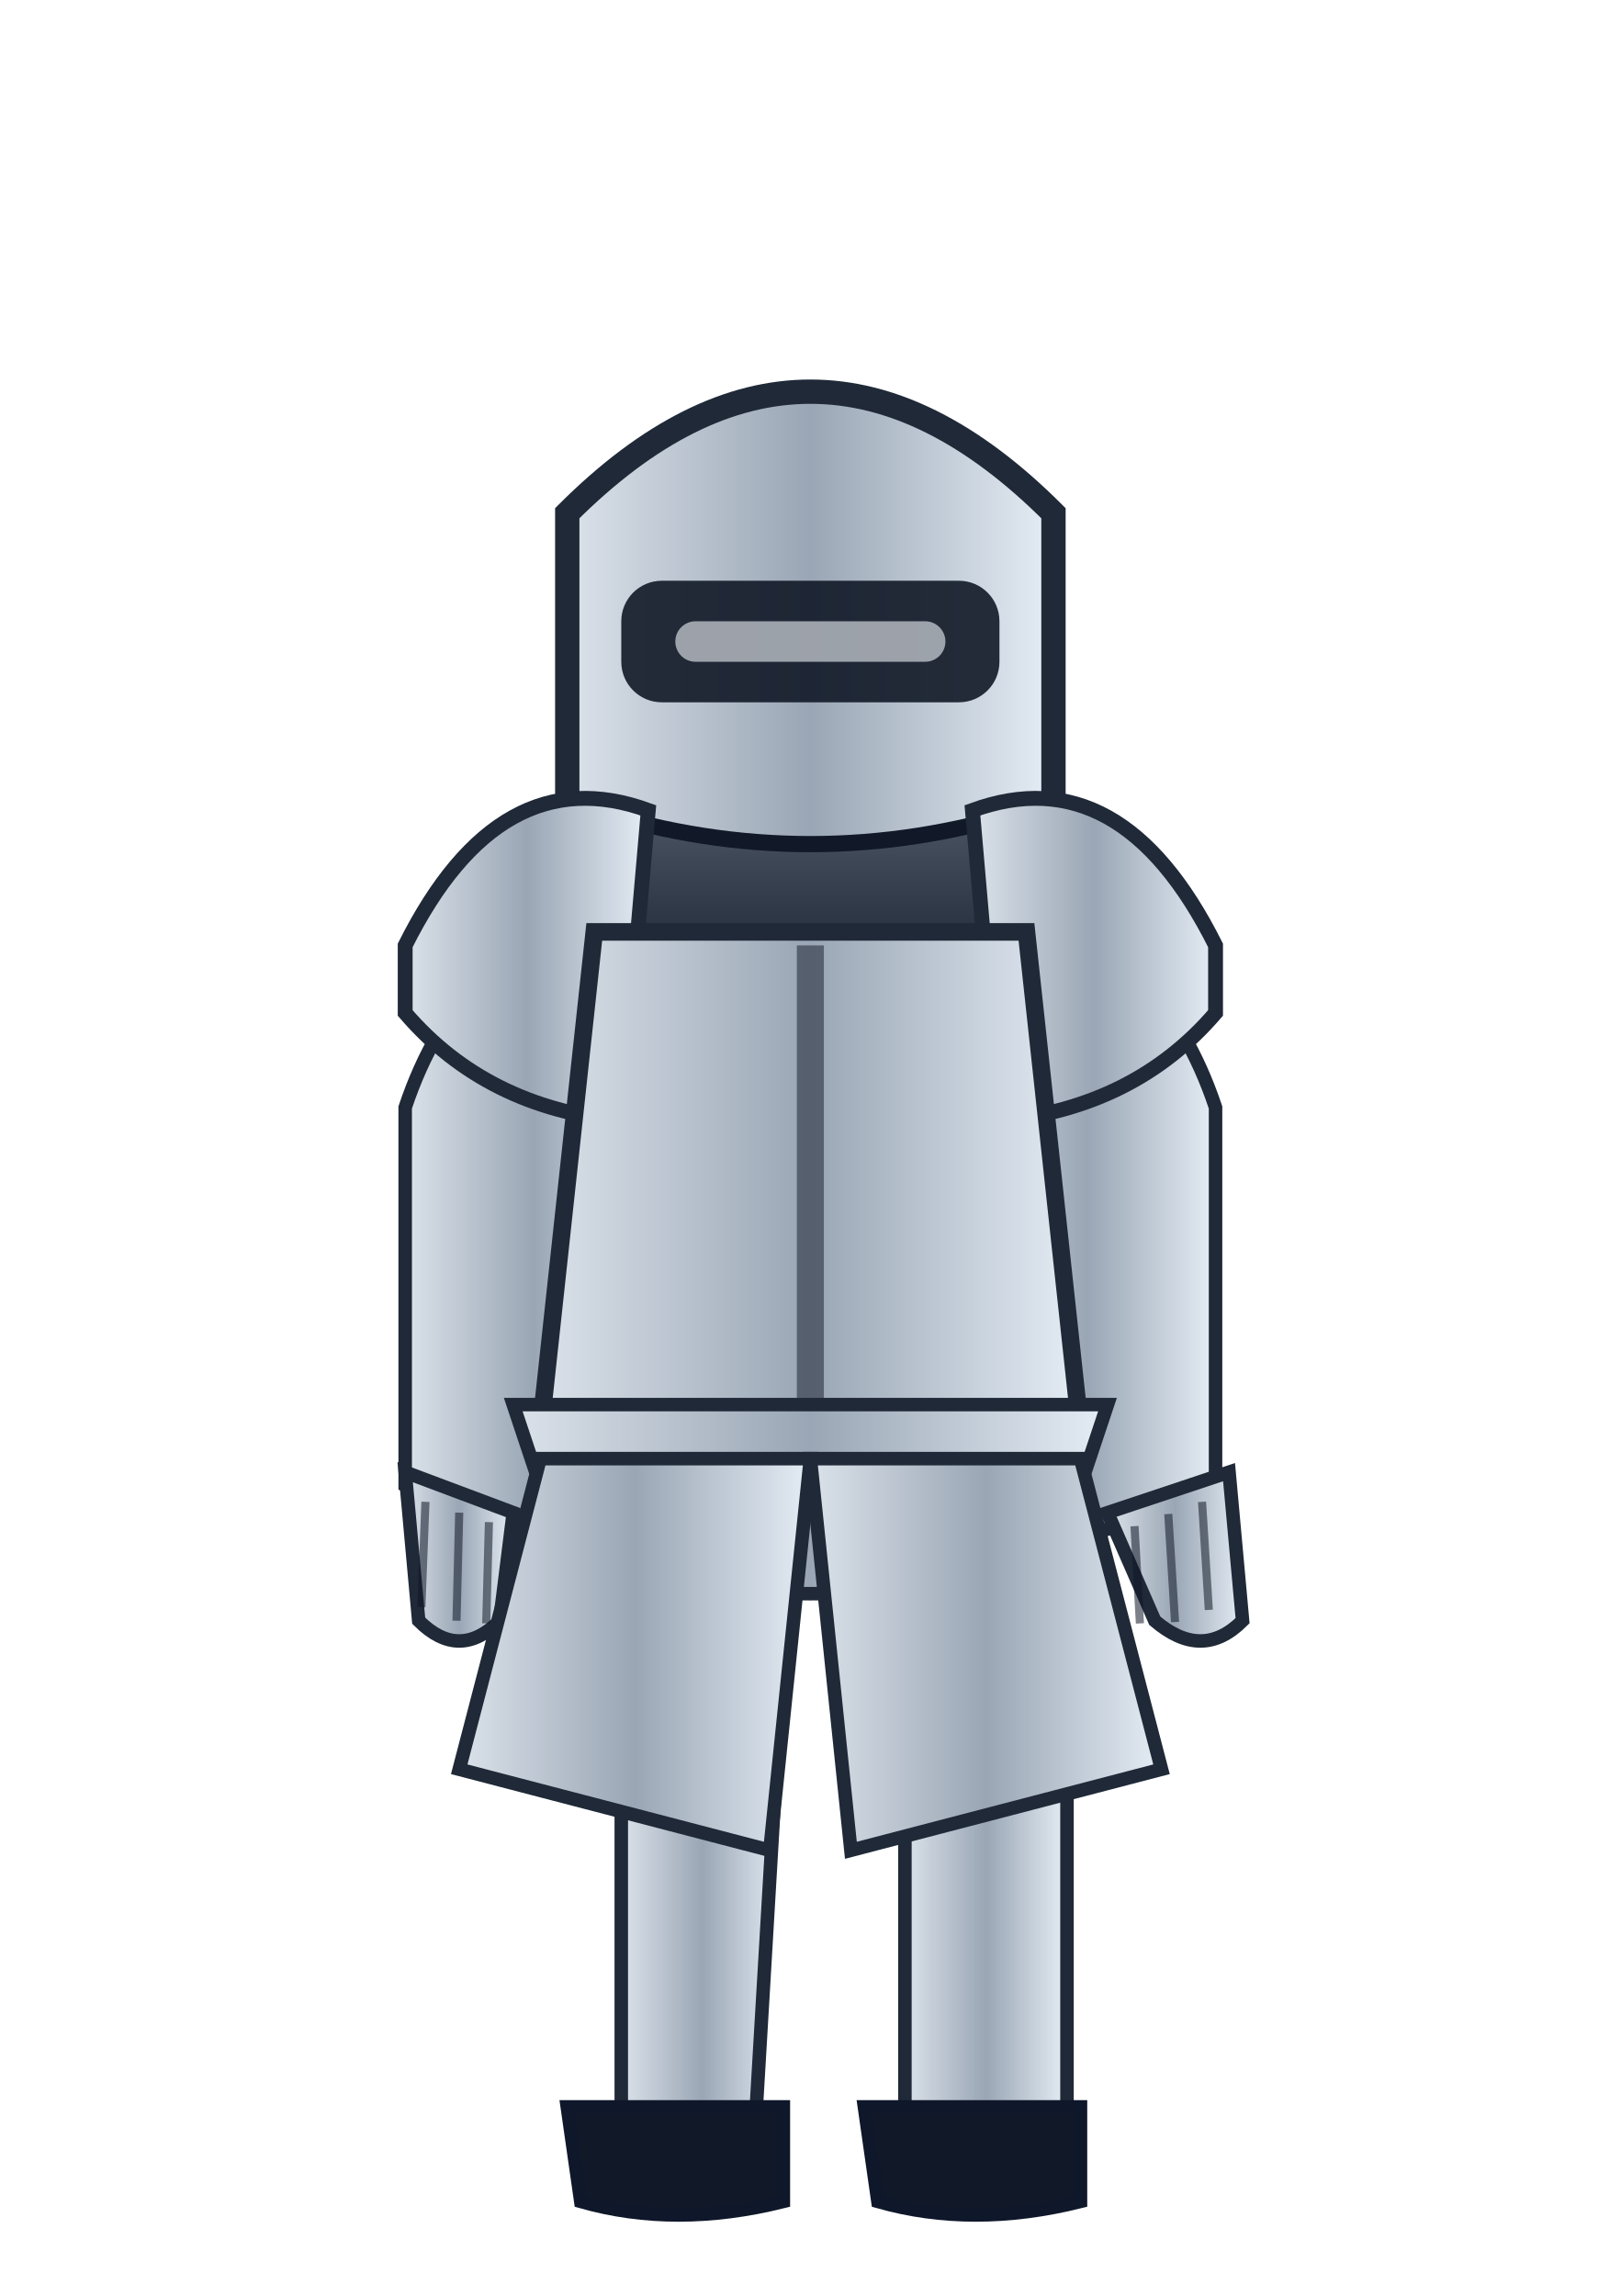
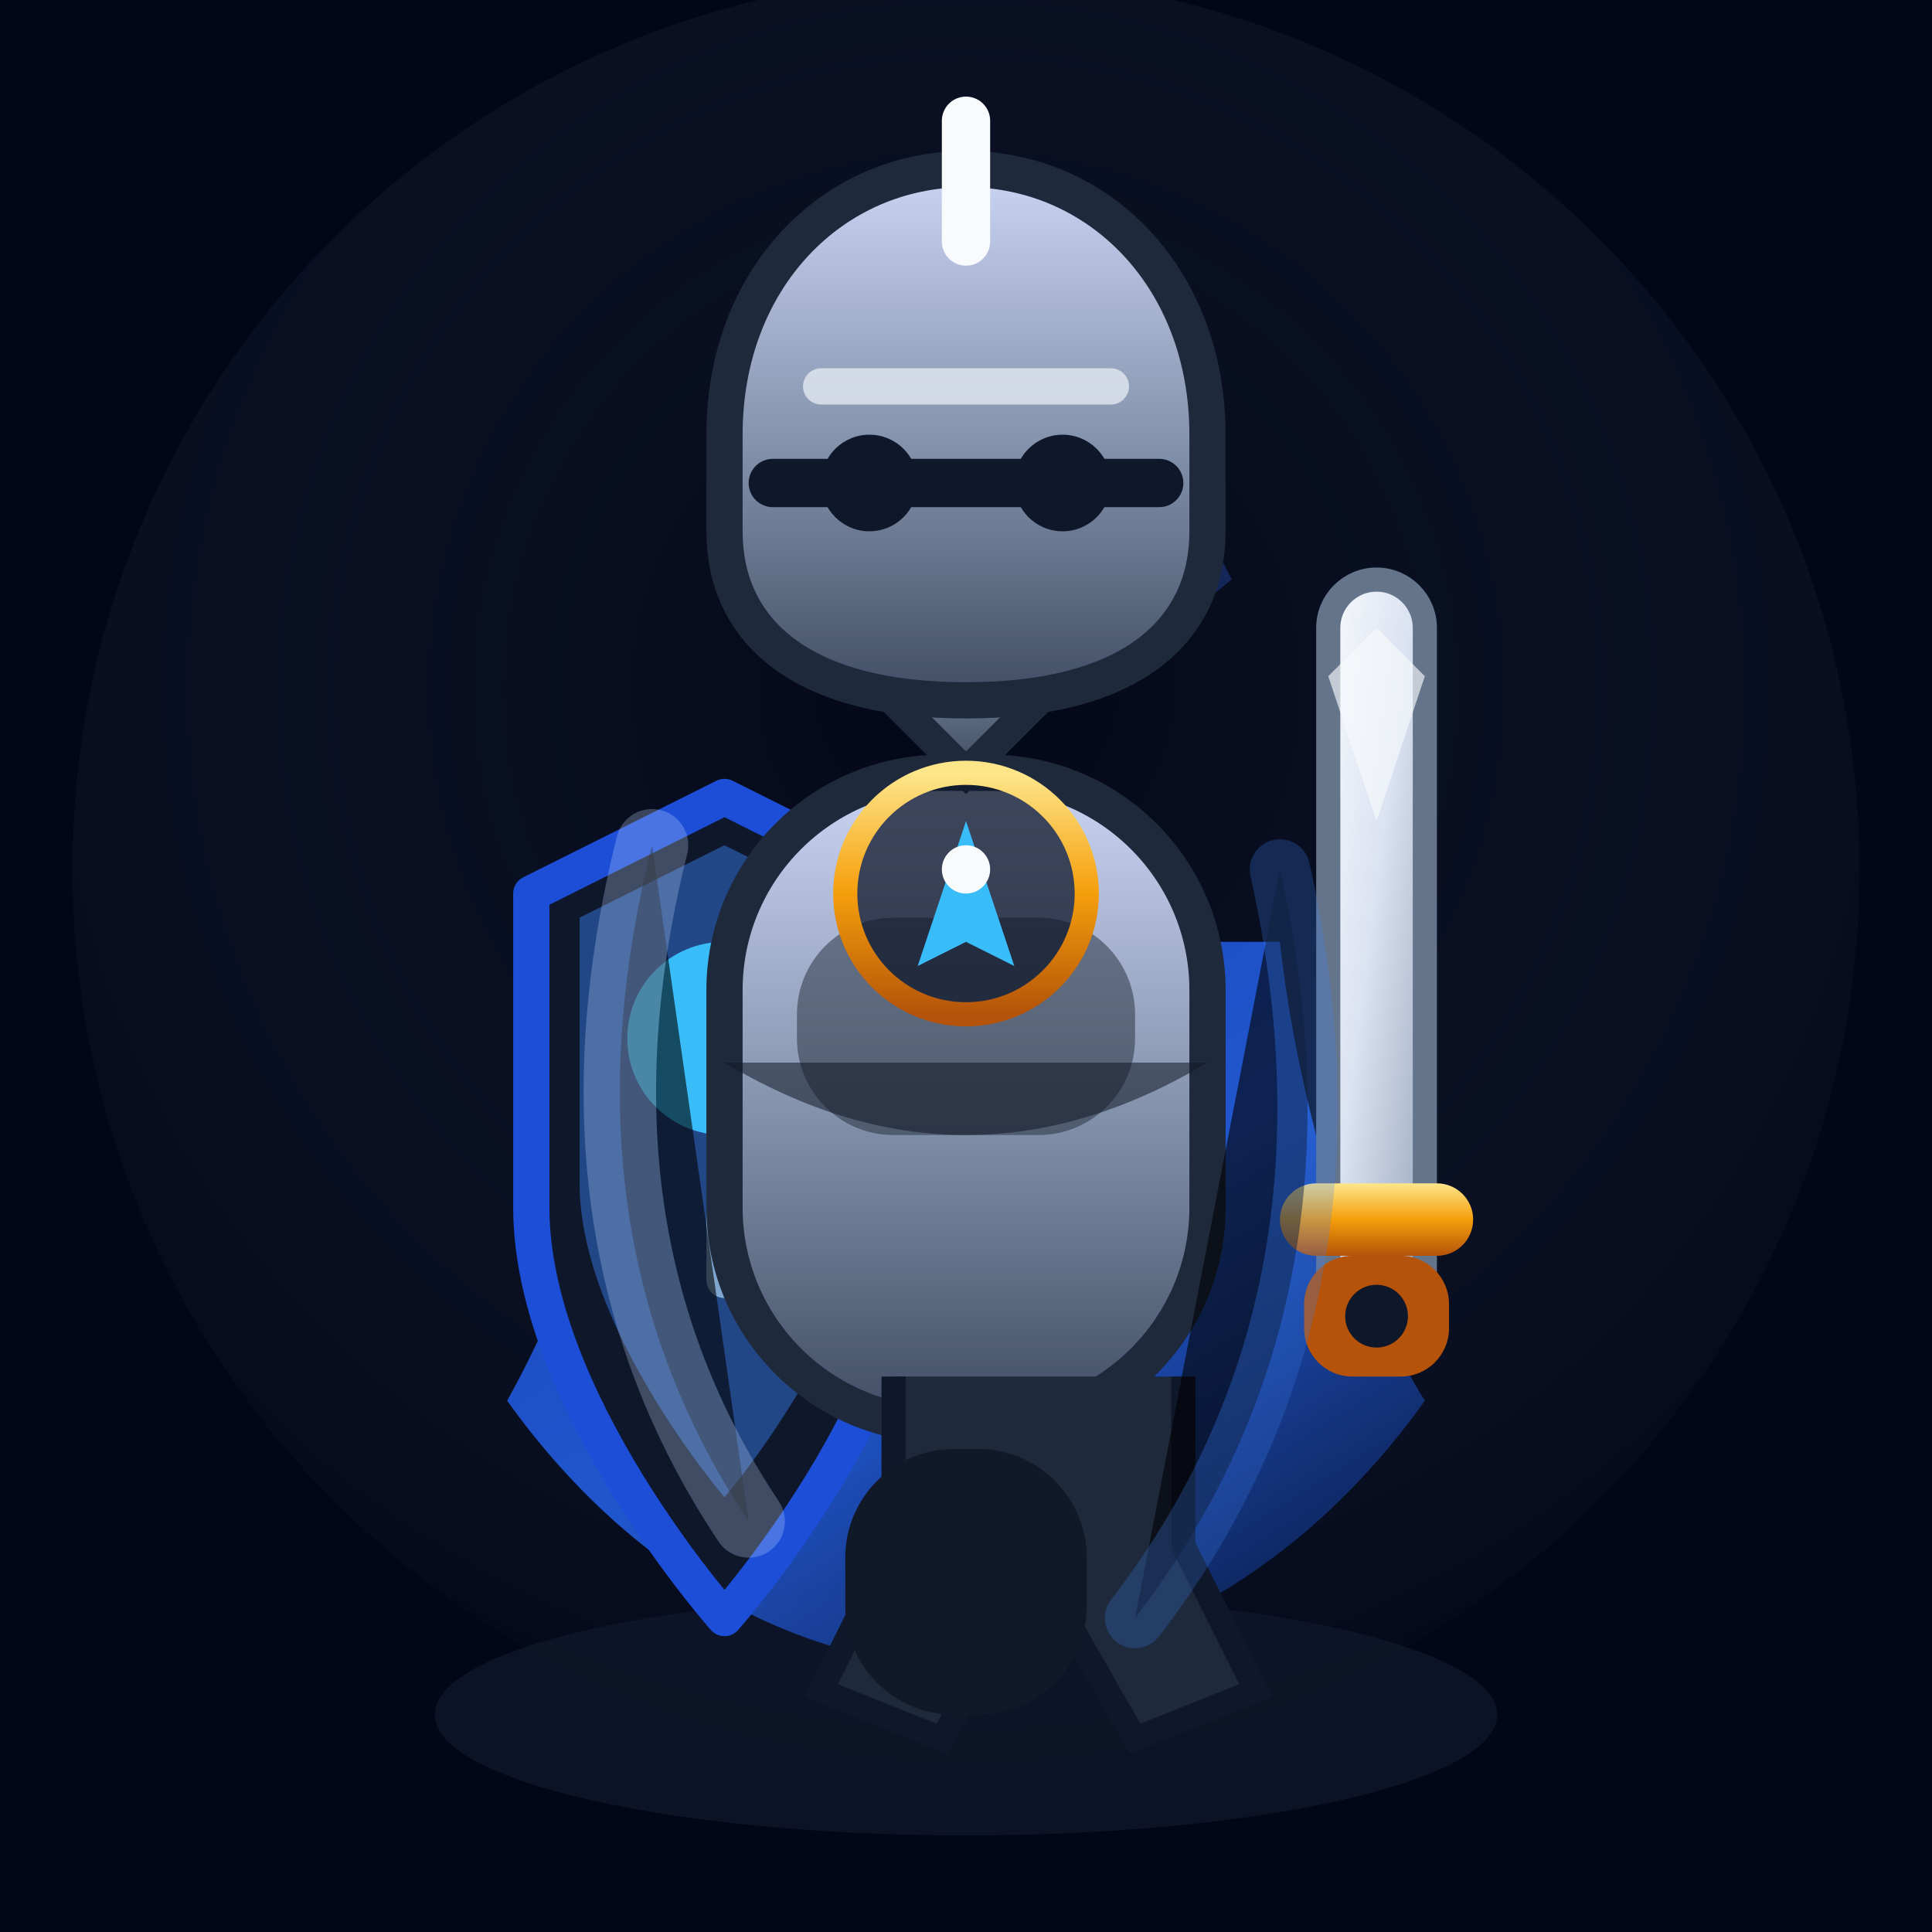
- <svg xmlns="http://www.w3.org/2000/svg" viewBox="0 0 120 170">
+ <svg xmlns="http://www.w3.org/2000/svg" viewBox="0 0 160 160" role="img" aria-labelledby="title desc">
  <defs>
-     <linearGradient id="steel" x1="0%" y1="0%" x2="100%" y2="0%">
-       <stop offset="0%" stop-color="#dbe2ea" />
-       <stop offset="50%" stop-color="#9aa6b5" />
-       <stop offset="100%" stop-color="#e5edf5" />
+     <radialGradient id="bgGlow" cx="50%" cy="40%" r="65%">
+       <stop offset="0%" stop-color="#1e293b" stop-opacity="0" />
+       <stop offset="60%" stop-color="#0f172a" stop-opacity="0.6" />
+       <stop offset="100%" stop-color="#020617" stop-opacity="0.95" />
+     </radialGradient>
+     <linearGradient id="armorMain" x1="0%" y1="0%" x2="0%" y2="100%">
+       <stop offset="0%" stop-color="#cbd5f5" />
+       <stop offset="55%" stop-color="#7f8ea7" />
+       <stop offset="100%" stop-color="#3f4c63" />
    </linearGradient>
-     <linearGradient id="darkSteel" x1="0%" y1="0%" x2="0%" y2="100%">
-       <stop offset="0%" stop-color="#4b5563" />
-       <stop offset="100%" stop-color="#1f2937" />
+     <linearGradient id="cape" x1="10%" y1="0%" x2="90%" y2="100%">
+       <stop offset="0%" stop-color="#1d4ed8" />
+       <stop offset="50%" stop-color="#2563eb" />
+       <stop offset="100%" stop-color="#0b1d4b" />
+     </linearGradient>
+     <linearGradient id="goldTrim" x1="0%" y1="0%" x2="0%" y2="100%">
+       <stop offset="0%" stop-color="#fde68a" />
+       <stop offset="50%" stop-color="#f59e0b" />
+       <stop offset="100%" stop-color="#b45309" />
+     </linearGradient>
+     <linearGradient id="swordBlade" x1="0%" y1="0%" x2="100%" y2="100%">
+       <stop offset="0%" stop-color="#f8fafc" />
+       <stop offset="45%" stop-color="#dbe2f1" />
+       <stop offset="100%" stop-color="#94a3b8" />
+     </linearGradient>
+     <linearGradient id="shieldFace" x1="0%" y1="0%" x2="0%" y2="100%">
+       <stop offset="0%" stop-color="#1f2937" />
+       <stop offset="60%" stop-color="#0f172a" />
+       <stop offset="100%" stop-color="#060b16" />
    </linearGradient>
  </defs>
-   <path d="M46 122 L58 122 L56 156 Q51 158 46 156 Z" fill="url(#steel)" stroke="#1f2937" stroke-width="1" />
-   <path d="M67 122 L79 122 L79 156 Q74 158 67 156 Z" fill="url(#steel)" stroke="#1f2937" stroke-width="1" />
-   <path d="M42 156 H58 V163 Q50 165 43 163 Z" fill="#111827" stroke="#0f172a" stroke-width="1" />
-   <path d="M64 156 H80 V163 Q72 165 65 163 Z" fill="#111827" stroke="#0f172a" stroke-width="1" />
-   <g id="arm-left">
-     <animateTransform attributeName="transform" type="rotate" values="0 40 75; 2 40 75; 0 40 75; -1 40 75; 0 40 75" dur="3.4s" repeatCount="indefinite" />
-     <path d="M30 82 Q34 70 45 67 L49 82 L42 114 Q35 113 30 110 Z" fill="url(#steel)" stroke="#1f2937" stroke-width="1" />
-     <path d="M30 109 L38 112 L37 120 Q34 123 31 120 Z" fill="url(#steel)" stroke="#1f2937" stroke-width="1" />
-     <path d="M31.5 111.2 L31.2 119" stroke="rgba(17,24,39,0.55)" stroke-width="0.6" />
-     <path d="M34 112 L33.8 120" stroke="rgba(17,24,39,0.55)" stroke-width="0.6" />
-     <path d="M36.2 112.7 L36 120.2" stroke="rgba(17,24,39,0.55)" stroke-width="0.6" />
-   </g>
-   <g id="arm-right">
-     <animateTransform attributeName="transform" type="rotate" values="0 80 75; -2 80 75; 0 80 75; 1 80 75; 0 80 75" dur="3.4s" repeatCount="indefinite" />
-     <path d="M90 82 Q86 70 75 67 L71 82 L78 114 Q85 113 90 110 Z" fill="url(#steel)" stroke="#1f2937" stroke-width="1" />
-     <path d="M82 112 L91 109 L92 120 Q89 123 85.5 120 Z" fill="url(#steel)" stroke="#1f2937" stroke-width="1" />
-     <path d="M84 113 L84.4 120.2" stroke="rgba(17,24,39,0.55)" stroke-width="0.6" />
-     <path d="M86.5 112.1 L87 120.1" stroke="rgba(17,24,39,0.55)" stroke-width="0.6" />
-     <path d="M89 111.2 L89.5 119.2" stroke="rgba(17,24,39,0.55)" stroke-width="0.6" />
-   </g>
-   <g id="breath">
-     <animateTransform attributeName="transform" type="translate" values="0 0; 0 -2.4; 0 0" dur="4.2s" repeatCount="indefinite" />
-     <path d="M42 38 Q60 20 78 38 V60 Q60 66 42 60 Z" fill="url(#steel)" stroke="#1f2937" stroke-width="1.8" />
-     <g>
-       <animateTransform attributeName="transform" type="translate" values="0 0; 0 0; 2 0; 2 0; 0 0; 0 0" keyTimes="0;0.5;0.533;0.866;0.9;1" dur="30s" repeatCount="indefinite" calcMode="spline" keySplines="0.4 0 0.2 1;                     0.4 0 0.2 1;                     0 0 1 1;                     0.4 0 0.2 1;                     0 0 1 1" />
-       <rect x="46" y="43" width="28" height="9" rx="3" fill="#111827" opacity="0.9" />
-       <rect x="50" y="46" width="20" height="3" rx="1.5" fill="#d1d5db" opacity="0.7">
-         <animate attributeName="x" values="50;50;60;60;50;50" keyTimes="0;0.5;0.533;0.866;0.9;1" dur="30s" repeatCount="indefinite" calcMode="spline" keySplines="0.4 0 0.2 1;                              0.4 0 0.2 1;                              0 0 1 1;                              0.4 0 0.2 1;                              0 0 1 1" />
-         <animate attributeName="width" values="20;20;10;10;20;20" keyTimes="0;0.5;0.533;0.866;0.9;1" dur="30s" repeatCount="indefinite" calcMode="spline" keySplines="0.4 0 0.2 1;                              0.4 0 0.2 1;                              0 0 1 1;                              0.4 0 0.2 1;                              0 0 1 1" />
-         <animate attributeName="height" values="3;3;0.25;3;3;0.25;3;3;0.25;3" keyTimes="0;0.332;0.338;0.345;0.655;0.661;0.668;0.988;0.994;1" dur="30s" repeatCount="indefinite" calcMode="spline" keySplines="0.4 0 0.2 1;                              0.4 0 0.2 1;                              0.4 0 0.2 1;                              0.4 0 0.2 1;                              0.4 0 0.2 1;                              0.4 0 0.2 1;                              0.4 0 0.2 1;                              0.4 0 0.2 1;                              0 0 1 1" />
-         <animate attributeName="y" values="46;46;47.4;46;46;47.4;46;46;47.4;46" keyTimes="0;0.332;0.338;0.345;0.655;0.661;0.668;0.988;0.994;1" dur="30s" repeatCount="indefinite" calcMode="spline" keySplines="0.4 0 0.2 1;                              0.4 0 0.2 1;                              0.4 0 0.2 1;                              0.4 0 0.2 1;                              0.4 0 0.2 1;                              0.4 0 0.2 1;                              0.4 0 0.2 1;                              0.4 0 0.2 1;                              0 0 1 1" />
-       </rect>
+   <rect width="160" height="160" fill="#020617" />
+   <circle cx="80" cy="72" r="74" fill="url(#bgGlow)" />
+   <ellipse cx="80" cy="142" rx="44" ry="10" fill="rgba(15,23,42,0.8)" />
+   <g transform="translate(0,-4)">
+     <path d="M42 120 C52 102 54 82 54 82 L106 82 C106 82 108 104 118 120 C108 134 94 142 80 142 C66 142 52 134 42 120 Z" fill="url(#cape)" opacity="0.85" />
+     <path d="M66 38 C70 28 80 24 90 28 L102 52 L92 60 L84 46 Z" fill="#1e3a8a" opacity="0.55" />
+     <g id="shield" transform="translate(24,64)">
+       <path d="M36 6 L52 14 L52 40 C52 56 36 74 36 74 C36 74 20 56 20 40 L20 14 Z" fill="#0f172a" stroke="#1d4ed8" stroke-width="3" stroke-linejoin="round" />
+       <path d="M36 10 L48 16 L48 38 C48 50 36 64 36 64 C36 64 24 50 24 38 L24 16 Z" fill="rgba(59,130,246,0.45)" />
+       <path d="M36 18 A8 8 0 1 1 35.9 18" fill="#38bdf8" />
+       <path d="M36 24 V46" stroke="#bae6fd" stroke-width="3" stroke-linecap="round" opacity="0.6" />
    </g>
-     <path d="M44 60 Q60 65 76 60 L78 69 Q60 74 42 69 Z" fill="url(#darkSteel)" stroke="#111827" stroke-width="1.2" />
-     <path d="M30 70 Q37 56 48 60 L46 83 Q36 82 30 75 Z" fill="url(#steel)" stroke="#1f2937" stroke-width="1.1" />
-     <path d="M90 70 Q83 56 72 60 L74 83 Q84 82 90 75 Z" fill="url(#steel)" stroke="#1f2937" stroke-width="1.1" />
-     <path d="M44 69 L76 69 L80 106 Q60 114 40 106 Z" fill="url(#steel)" stroke="#1f2937" stroke-width="1.3" />
-     <path d="M60 70 V110" stroke="rgba(17,24,39,0.5)" stroke-width="2" />
-     <path d="M38 104 H82 L78 116 Q60 120 42 116 Z" fill="url(#steel)" stroke="#1f2937" stroke-width="1" />
-     <path d="M40 108 H60 L57 137 L34 131 Z" fill="url(#steel)" stroke="#1f2937" stroke-width="1" />
-     <path d="M80 108 H60 L63 137 L86 131 Z" fill="url(#steel)" stroke="#1f2937" stroke-width="1" />
+     <g id="body" transform="translate(56,38)">
+       <rect x="4" y="30" width="40" height="54" rx="18" fill="url(#armorMain)" stroke="#1e293b" stroke-width="3" />
+       <rect x="10" y="42" width="28" height="18" rx="8" fill="#1f2937" opacity="0.5" />
+       <path d="M24 30 L38 16 L32 6 L16 6 L10 16 L24 30 Z" fill="url(#armorMain)" stroke="#1e293b" stroke-width="2.5" />
+       <path d="M4 54 Q24 66 44 54" fill="#111827" opacity="0.55" />
+       <path d="M18 80 L18 94 L12 106 L22 110 L30 96 L38 110 L48 106 L42 94 L42 80" fill="#1e293b" stroke="#0f172a" stroke-width="2" />
+       <rect x="14" y="86" width="20" height="22" rx="9" fill="#111827" />
+     </g>
+     <g id="head" transform="translate(58,18)">
+       <path d="M22 0 C33 0 42 9 42 22 L42 30 C42 38 36 44 22 44 C8 44 2 38 2 30 L2 22 C2 9 11 0 22 0 Z" fill="url(#armorMain)" stroke="#1e293b" stroke-width="3" />
+       <path d="M6 26 H38" stroke="#0f172a" stroke-width="4" stroke-linecap="round" />
+       <path d="M10 18 H34" stroke="#e2e8f0" stroke-width="3" stroke-linecap="round" opacity="0.8" />
+       <circle cx="14" cy="26" r="4" fill="#0f172a" />
+       <circle cx="30" cy="26" r="4" fill="#0f172a" />
+       <path d="M22 6 V-4" stroke="#f8fafc" stroke-width="4" stroke-linecap="round" />
+     </g>
+     <g id="sword" transform="translate(102,52)">
+       <rect x="8" y="0" width="8" height="64" rx="4" fill="url(#swordBlade)" stroke="#64748b" stroke-width="2" />
+       <rect x="4" y="50" width="16" height="6" rx="3" fill="url(#goldTrim)" />
+       <rect x="6" y="56" width="12" height="10" rx="4" fill="#b45309" />
+       <circle cx="12" cy="61" r="2.6" fill="#0f172a" />
+       <path d="M12 4 L16 8 L12 20 L8 8 Z" fill="#f8fafc" opacity="0.65" />
+     </g>
+     <g id="capeHighlights" transform="translate(0,6)">
+       <path d="M54 68 Q46 100 62 124" stroke="rgba(191,219,254,0.45)" stroke-width="6" stroke-linecap="round" opacity="0.6" />
+       <path d="M106 70 Q114 106 94 132" stroke="rgba(59,130,246,0.4)" stroke-width="5" stroke-linecap="round" opacity="0.6" />
+     </g>
+     <g id="sigil" transform="translate(68,66)">
+       <circle cx="12" cy="12" r="10" fill="rgba(15,23,42,0.75)" stroke="url(#goldTrim)" stroke-width="2" />
+       <path d="M12 6 L16 18 L12 16 L8 18 Z" fill="#38bdf8" />
+       <circle cx="12" cy="10" r="2" fill="#f8fafc" />
+     </g>
  </g>
</svg>
